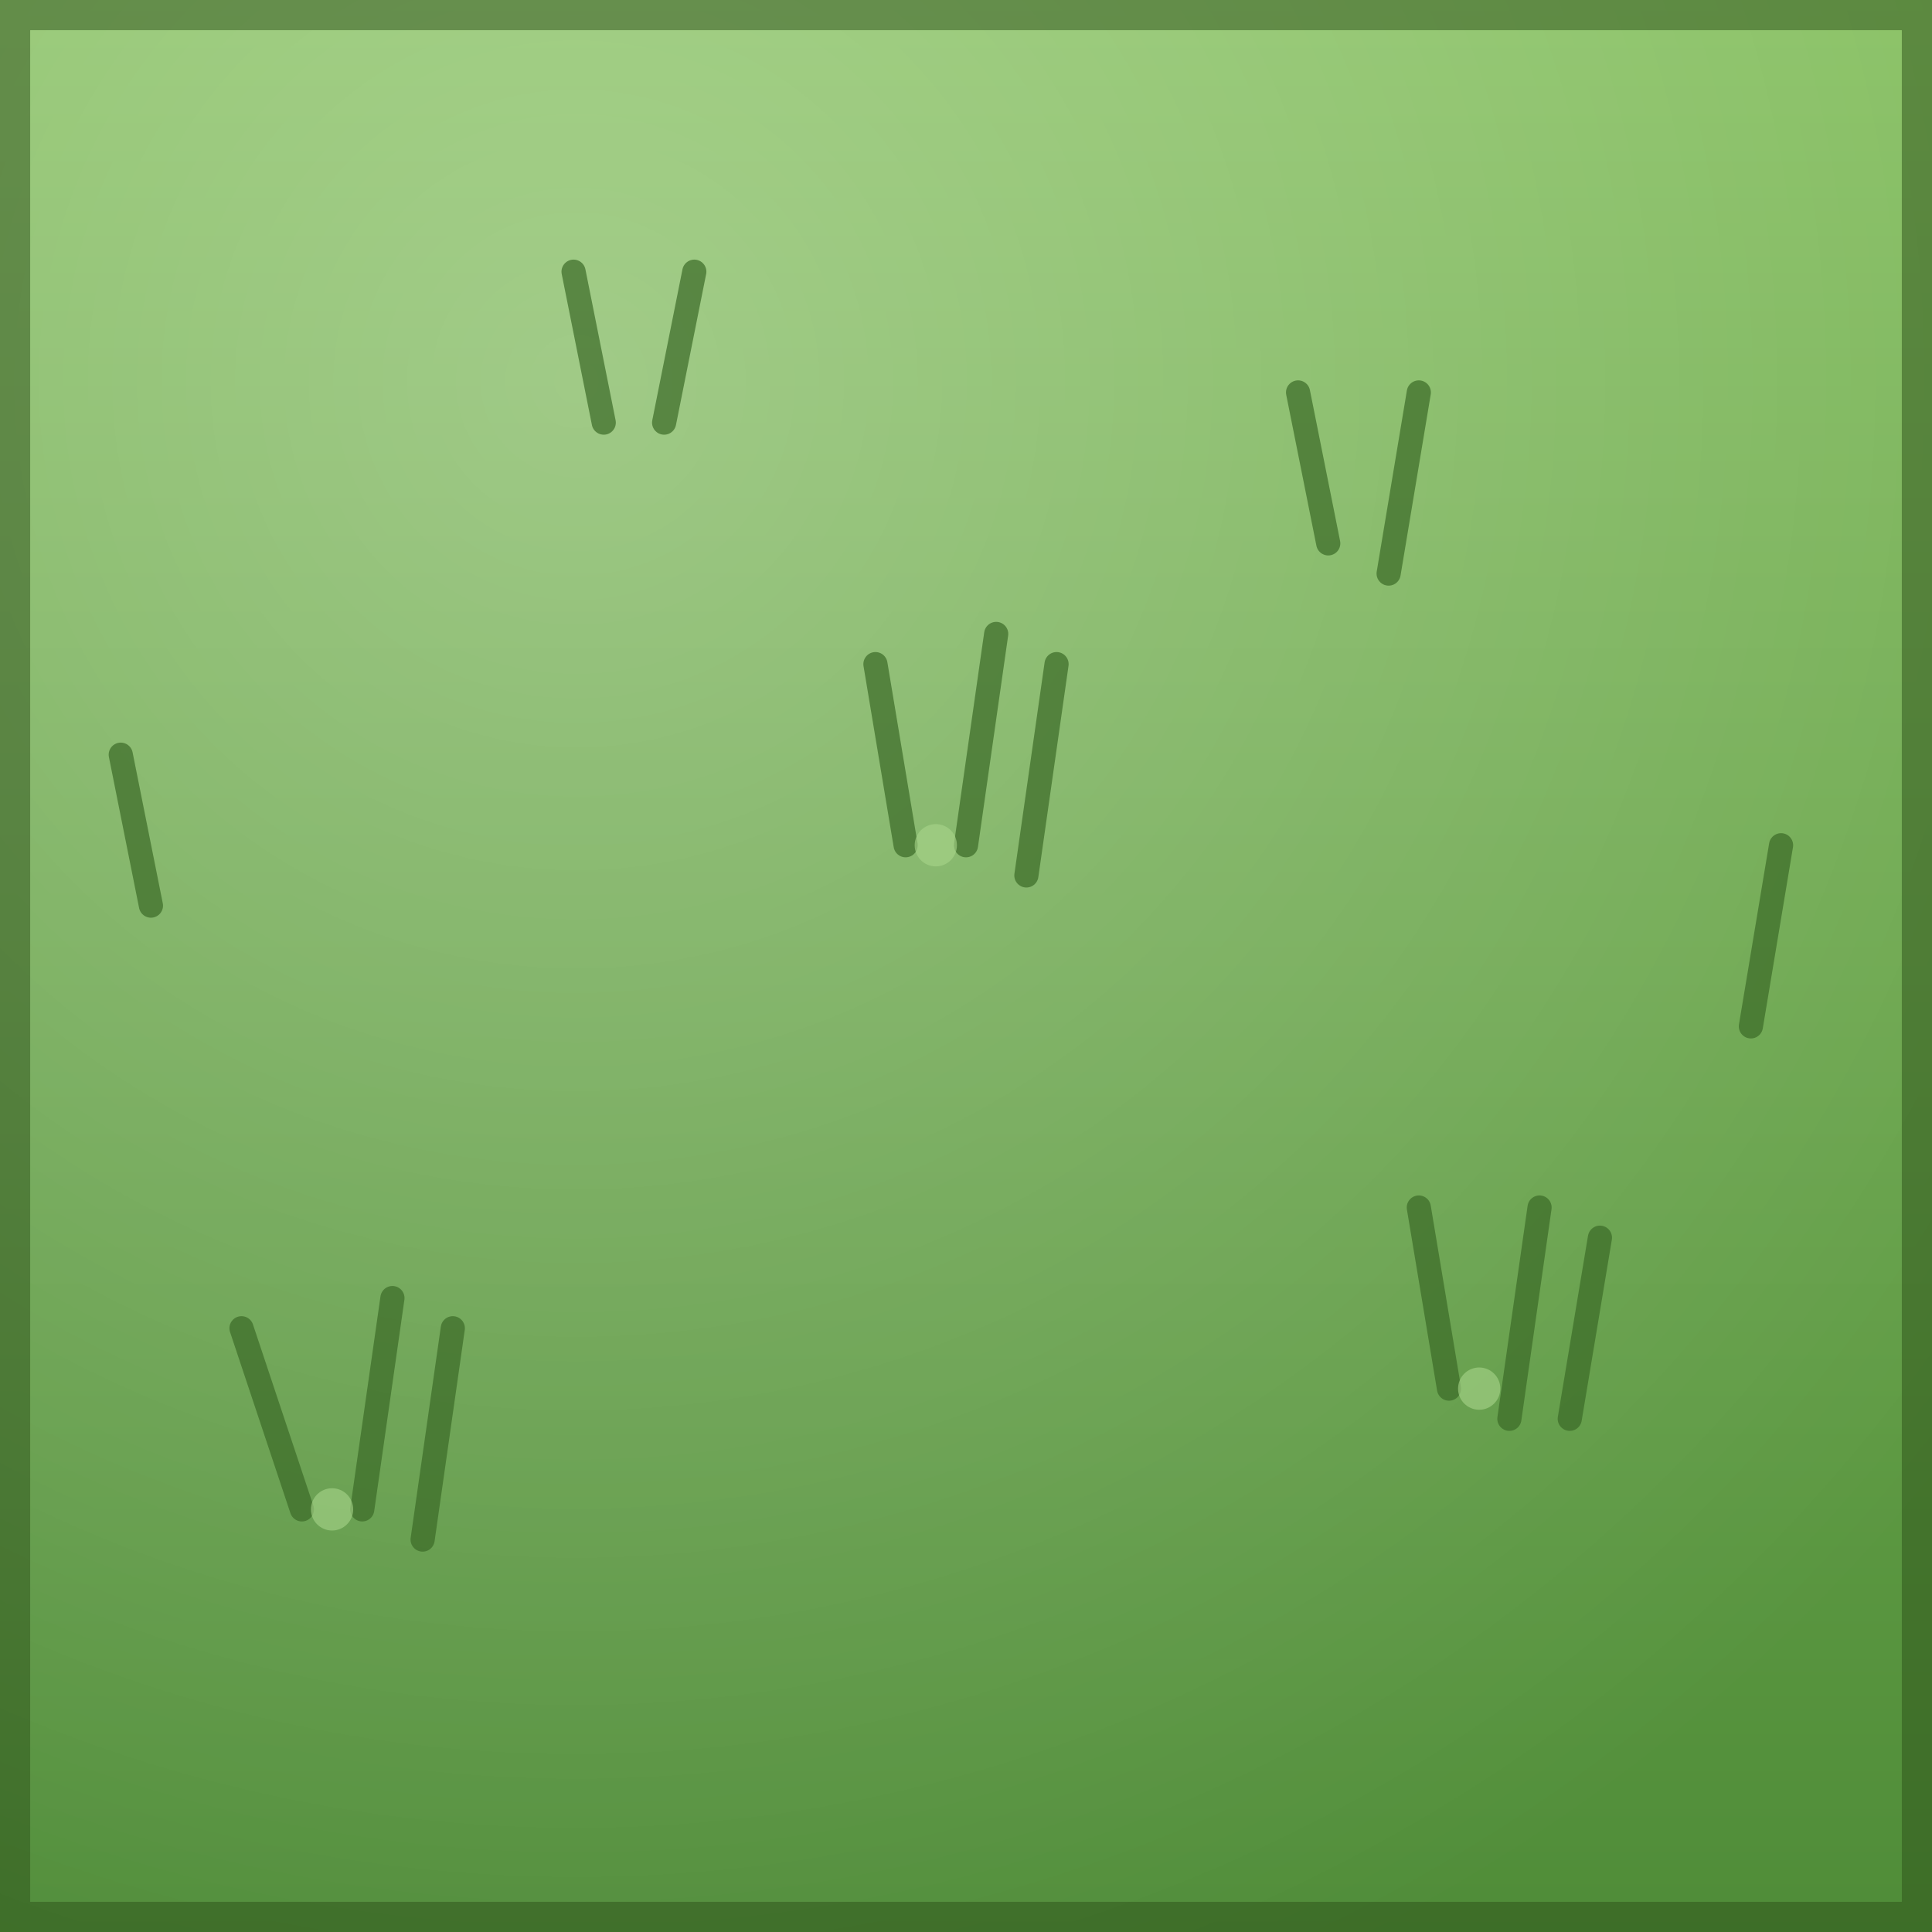
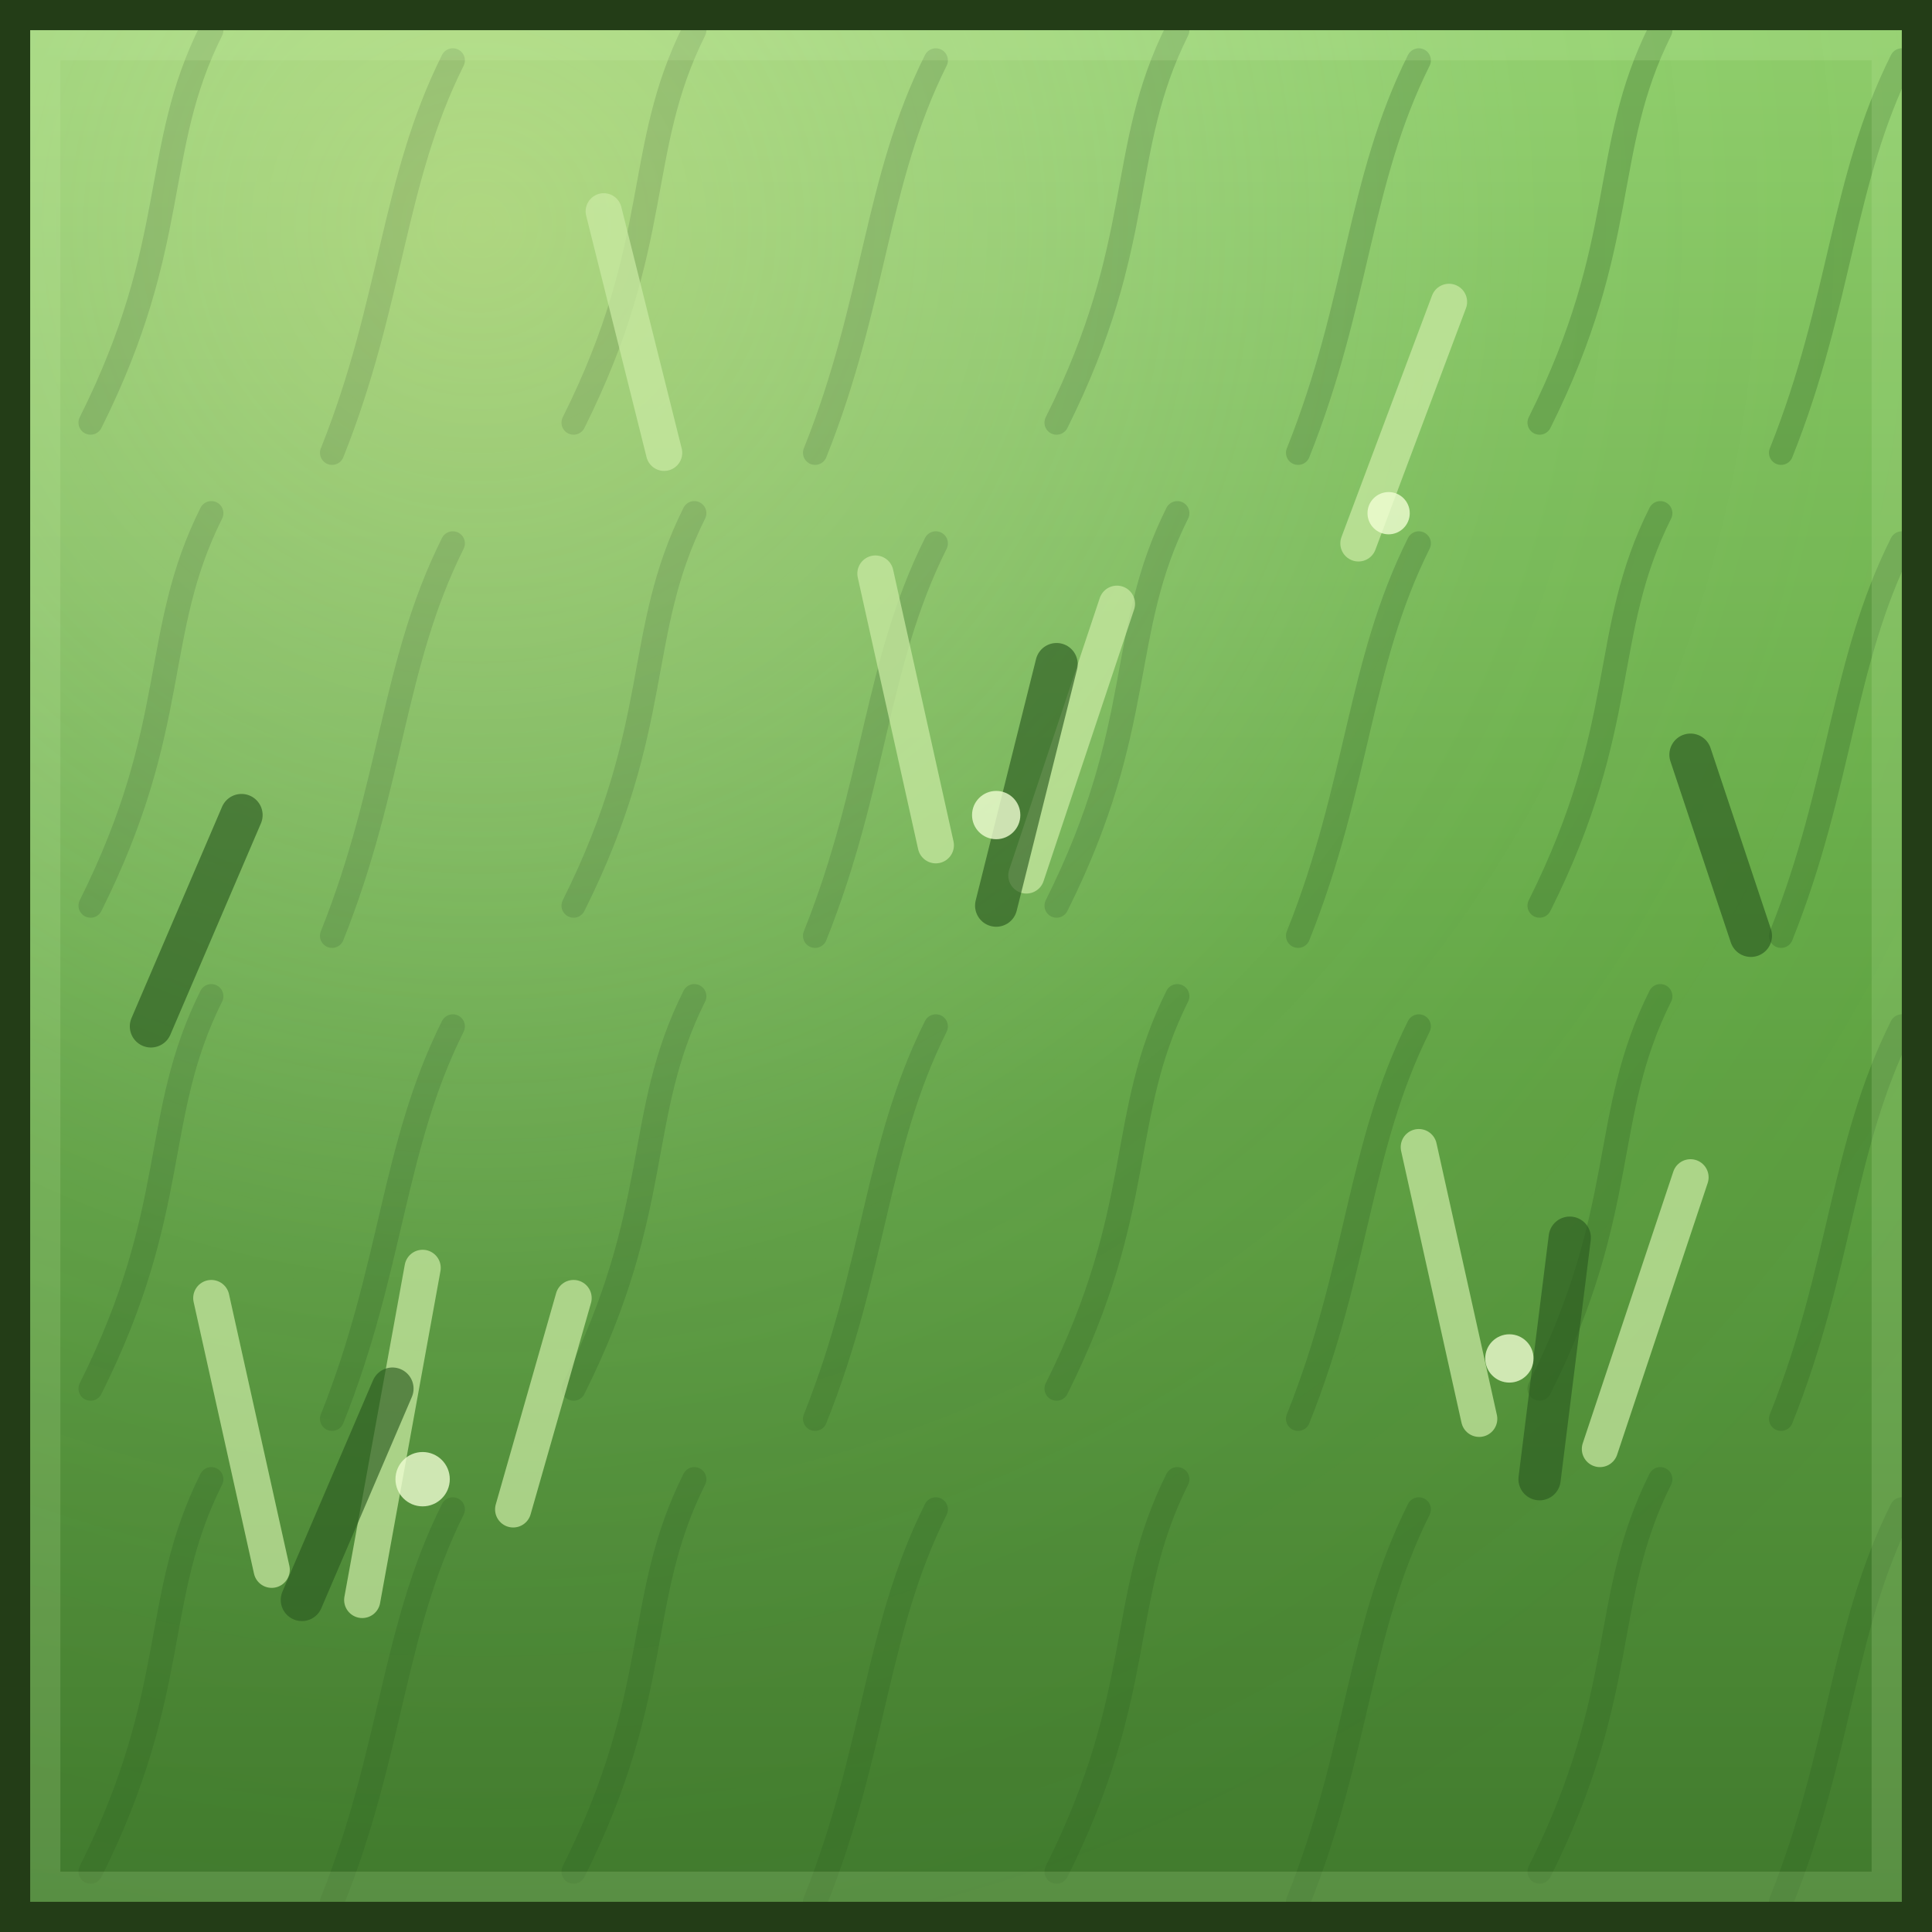
<svg xmlns="http://www.w3.org/2000/svg" viewBox="0 0 64 64" shape-rendering="geometricPrecision">
  <defs>
-     <linearGradient id="g" x1="0" y1="0" x2="0" y2="1">
-       <stop offset="0" stop-color="#86c060" />
-       <stop offset="1" stop-color="#4f8c38" />
+     <linearGradient id="base" x1="0" y1="0" x2="0" y2="1">
+       <stop offset="0" stop-color="#8fcf6a" />
+       <stop offset="0.48" stop-color="#65aa46" />
+       <stop offset="1" stop-color="#3f782c" />
    </linearGradient>
-     <radialGradient id="lt" cx="0.3" cy="0.2" r="0.9">
-       <stop offset="0" stop-color="#ffffff" stop-opacity="0.28" />
-       <stop offset="1" stop-color="#ffffff" stop-opacity="0" />
+     <radialGradient id="sun" cx="0.25" cy="0.12" r="0.95">
+       <stop offset="0" stop-color="#fff6bc" stop-opacity="0.34" />
+       <stop offset="0.58" stop-color="#ffffff" stop-opacity="0.04" />
+       <stop offset="1" stop-color="#15340f" stop-opacity="0" />
    </radialGradient>
+     <pattern id="grain" width="16" height="16" patternUnits="userSpaceOnUse">
+       <path d="M3 14 C6 8 5 5 7 1 M11 15 C13 10 13 6 15 2" fill="none" stroke="#2e6122" stroke-width="0.8" stroke-linecap="round" opacity="0.42" />
+     </pattern>
  </defs>
-   <rect width="64" height="64" fill="url(#g)" />
-   <rect width="64" height="64" fill="url(#lt)" />
-   <g stroke="#3a6a26" stroke-width="0.8" stroke-linecap="round" opacity="0.7">
-     <path d="M10 50 L8 44" />
-     <path d="M12 50 L13 43" />
-     <path d="M14 51 L15 44" />
-     <path d="M30 28 L29 22" />
-     <path d="M32 28 L33 21" />
-     <path d="M34 29 L35 22" />
-     <path d="M48 46 L47 40" />
-     <path d="M50 47 L51 40" />
-     <path d="M52 47 L53 41" />
-     <path d="M20 14 L19 9" />
-     <path d="M22 14 L23 9" />
-     <path d="M44 18 L43 13" />
-     <path d="M46 19 L47 13" />
-     <path d="M5 30 L4 25" />
-     <path d="M58 34 L59 28" />
+   <rect width="64" height="64" fill="url(#base)" />
+   <rect width="64" height="64" fill="url(#grain)" opacity="0.72" />
+   <rect width="64" height="64" fill="url(#sun)" />
+   <g stroke-linecap="round" fill="none">
+     <g stroke="#caeaa3" stroke-width="1.2" opacity="0.72">
+       <path d="M9 52 L7 43" />
+       <path d="M12 53 L14 42" />
+       <path d="M17 50 L19 43" />
+       <path d="M31 28 L29 19" />
+       <path d="M34 29 L37 20" />
+       <path d="M49 47 L47 38" />
+       <path d="M53 48 L56 39" />
+       <path d="M22 15 L20 7" />
+       <path d="M45 18 L48 10" />
+     </g>
+     <g stroke="#2b5b20" stroke-width="1.4" opacity="0.65">
+       <path d="M10 53 L13 46" />
+       <path d="M33 30 L35 22" />
+       <path d="M51 49 L52 41" />
+       <path d="M5 34 L8 27" />
+       <path d="M58 31 L56 25" />
+     </g>
  </g>
-   <g fill="#a8d68a" opacity="0.6">
-     <circle cx="11" cy="50" r="0.7" />
-     <circle cx="31" cy="28" r="0.7" />
-     <circle cx="49" cy="46" r="0.7" />
+   <g fill="#f2ffd5" opacity="0.78">
+     <circle cx="14" cy="49" r="0.9" />
+     <circle cx="33" cy="27" r="0.8" />
+     <circle cx="50" cy="45" r="0.8" />
+     <circle cx="46" cy="17" r="0.7" />
  </g>
-   <rect x="0.5" y="0.5" width="63" height="63" fill="none" stroke="#2b5018" stroke-width="1" opacity="0.5" />
+   <path d="M0.5 0.5 H63.5 V63.5 H0.5 Z" fill="none" stroke="#233d17" stroke-width="1" />
+   <path d="M1.5 1.5 H62.5 V62.5 H1.5 Z" fill="none" stroke="#c9f3a7" stroke-opacity="0.18" />
</svg>
